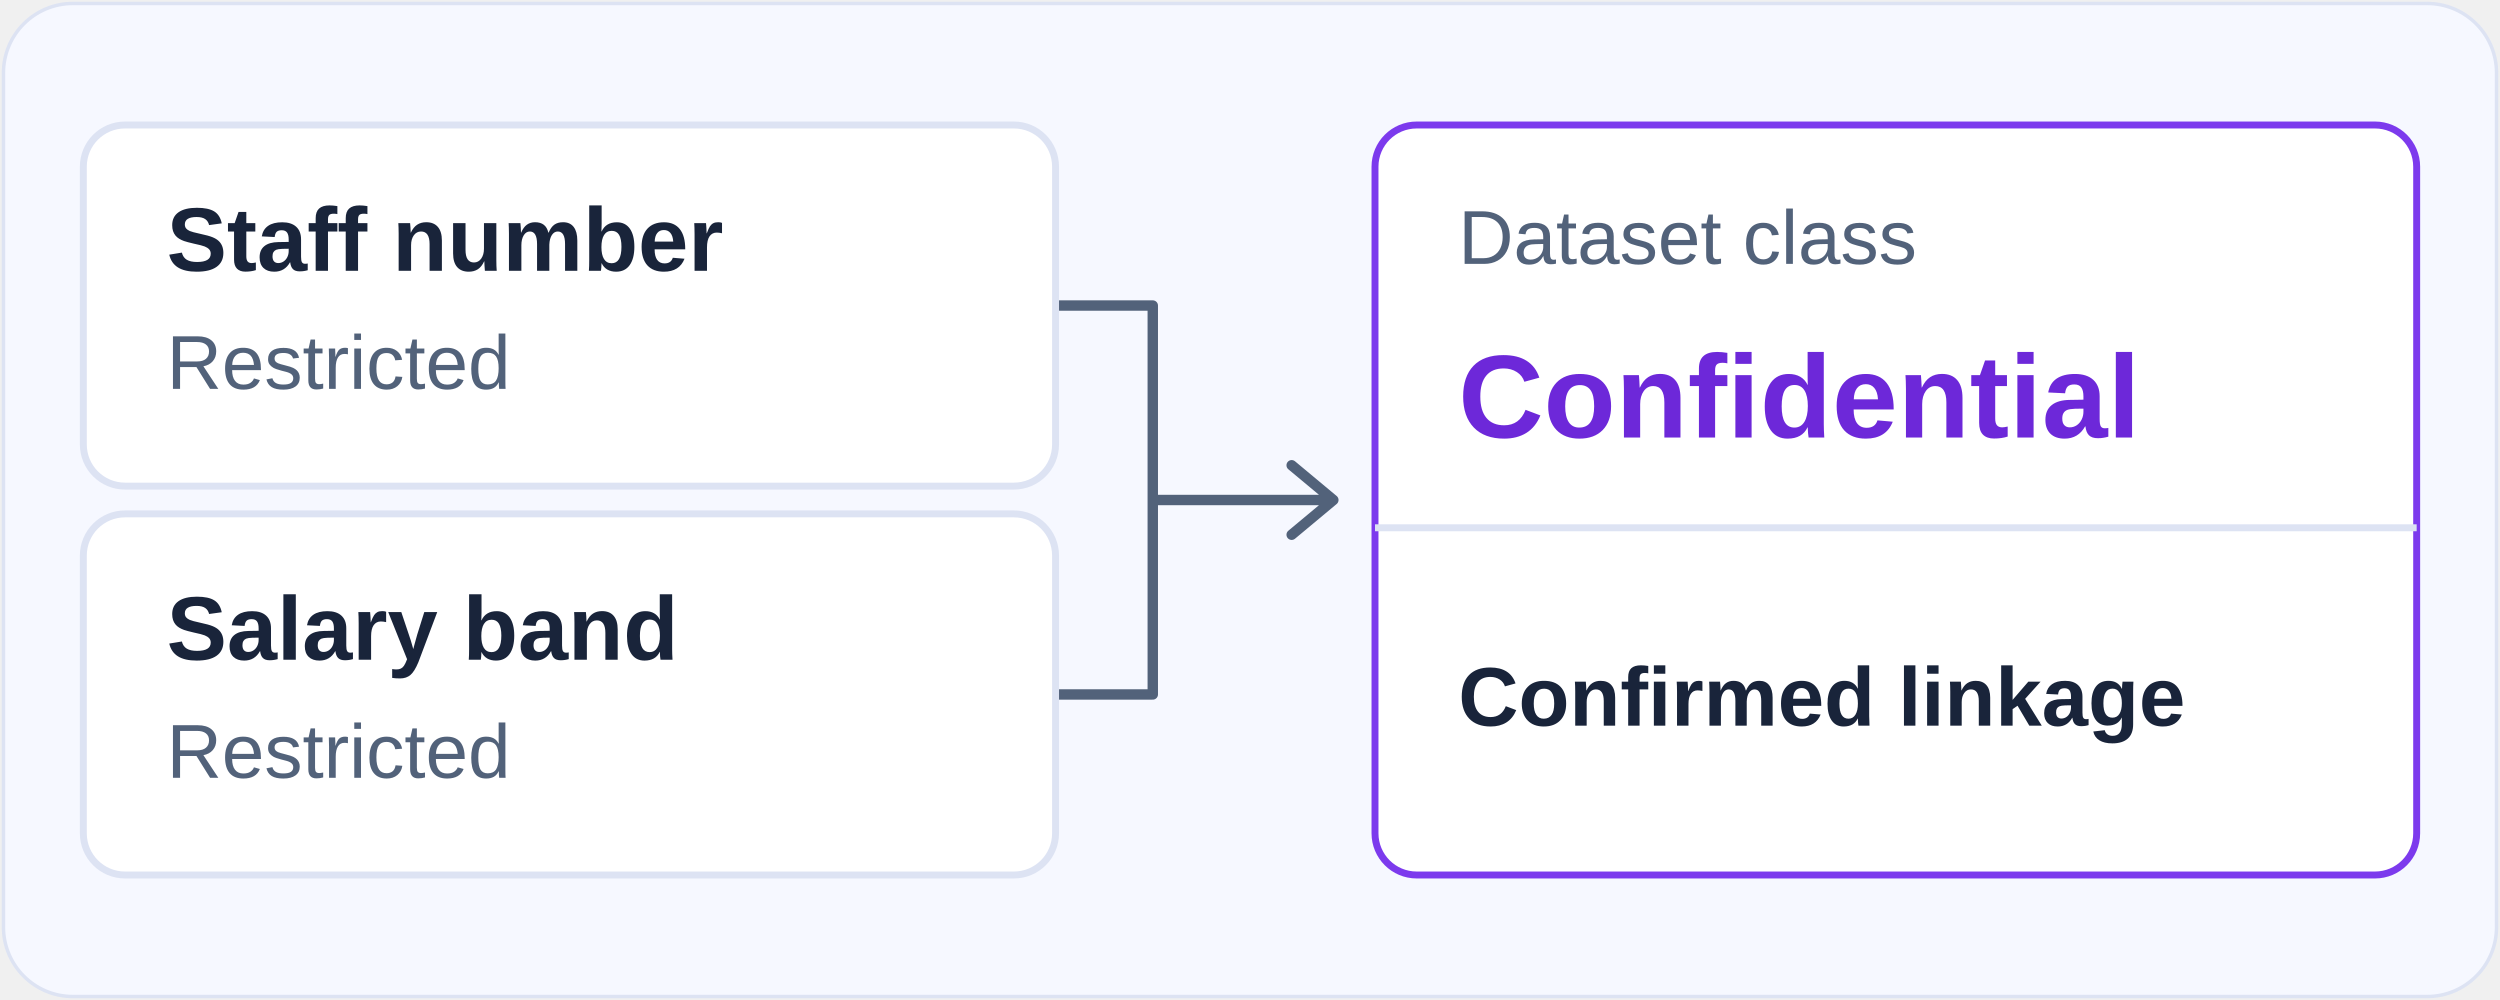
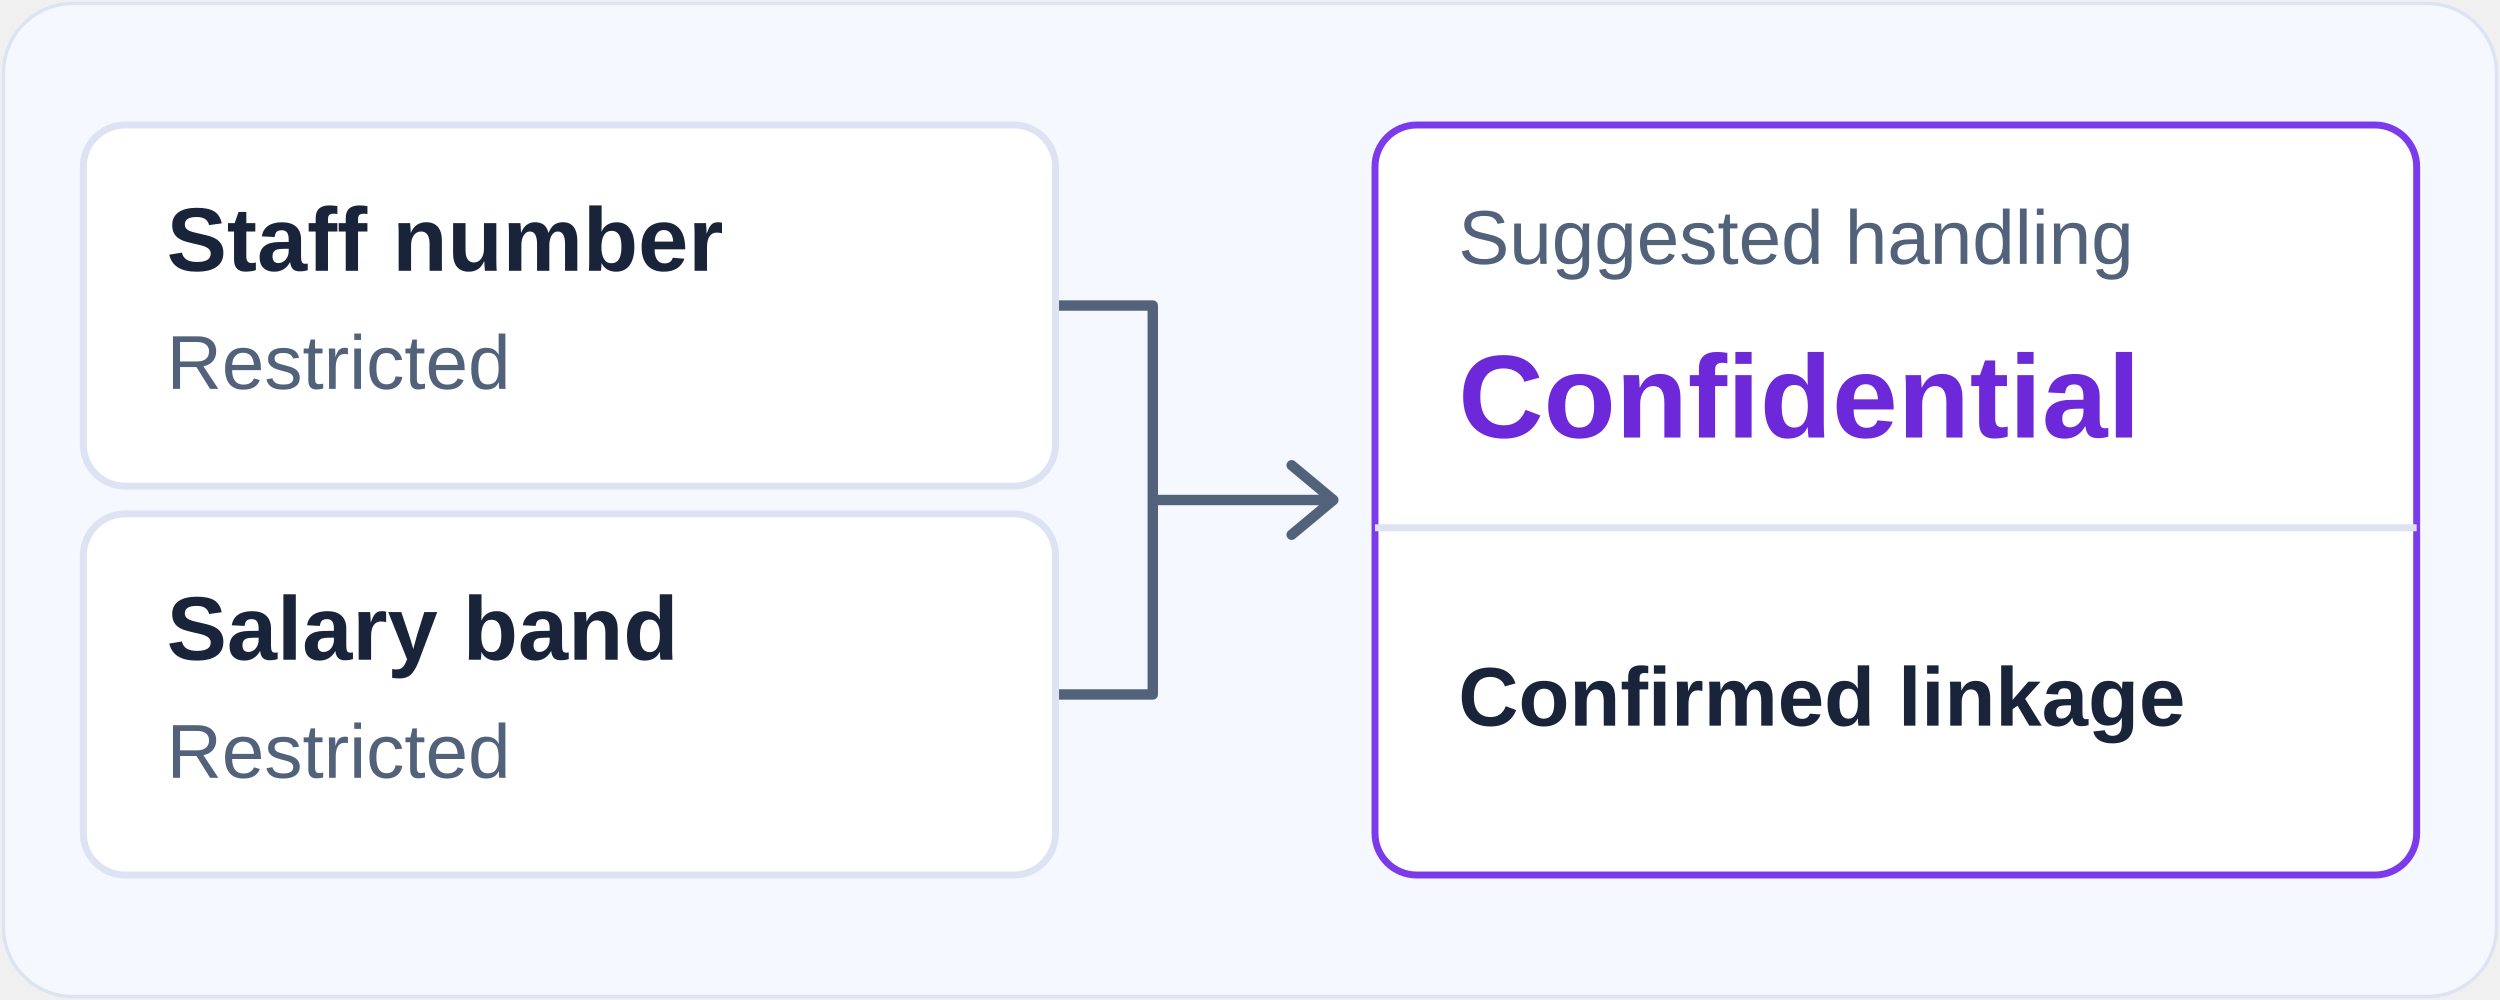
<svg xmlns="http://www.w3.org/2000/svg" viewBox="0 0 720 288" width="720" height="288" role="img" aria-labelledby="title desc">
  <rect x="1" y="1" width="718" height="286" rx="20" fill="#F6F8FF" stroke="#DDE3F3" />
  <path d="M304 88h28v56h52m-80 56h28v-56m40-10 12 10-12 10" fill="none" stroke="#52627A" stroke-width="3" stroke-linecap="round" stroke-linejoin="round" />
  <rect x="24" y="36" width="280" height="104" rx="12" fill="#FFFFFF" stroke="#DDE3F3" stroke-width="2" />
  <rect x="24" y="148" width="280" height="104" rx="12" fill="#FFFFFF" stroke="#DDE3F3" stroke-width="2" />
  <rect x="396" y="36" width="300" height="216" rx="12" fill="#FFFFFF" stroke="#7C3AED" stroke-width="2" />
  <path d="M396 152h300" stroke="#DDE3F3" stroke-width="2" />
  <g font-family="Segoe UI, Arial, sans-serif" fill="#19243A">
    <text x="48" y="78" font-size="26" font-weight="600">Staff number</text>
    <text x="48" y="112" font-size="22" fill="#52627A">Restricted</text>
    <text x="48" y="190" font-size="26" font-weight="600">Salary band</text>
    <text x="48" y="224" font-size="22" fill="#52627A">Restricted</text>
-     <text x="420" y="76" font-size="22" fill="#52627A">Dataset class</text>
+     <text x="420" y="76" font-size="22" fill="#52627A">Suggested handling</text>
    <text x="420" y="126" font-size="34" font-weight="700" fill="#6D28D9">Confidential</text>
    <text x="420" y="209" font-size="24" font-weight="600">Confirmed linkage</text>
  </g>
</svg>
